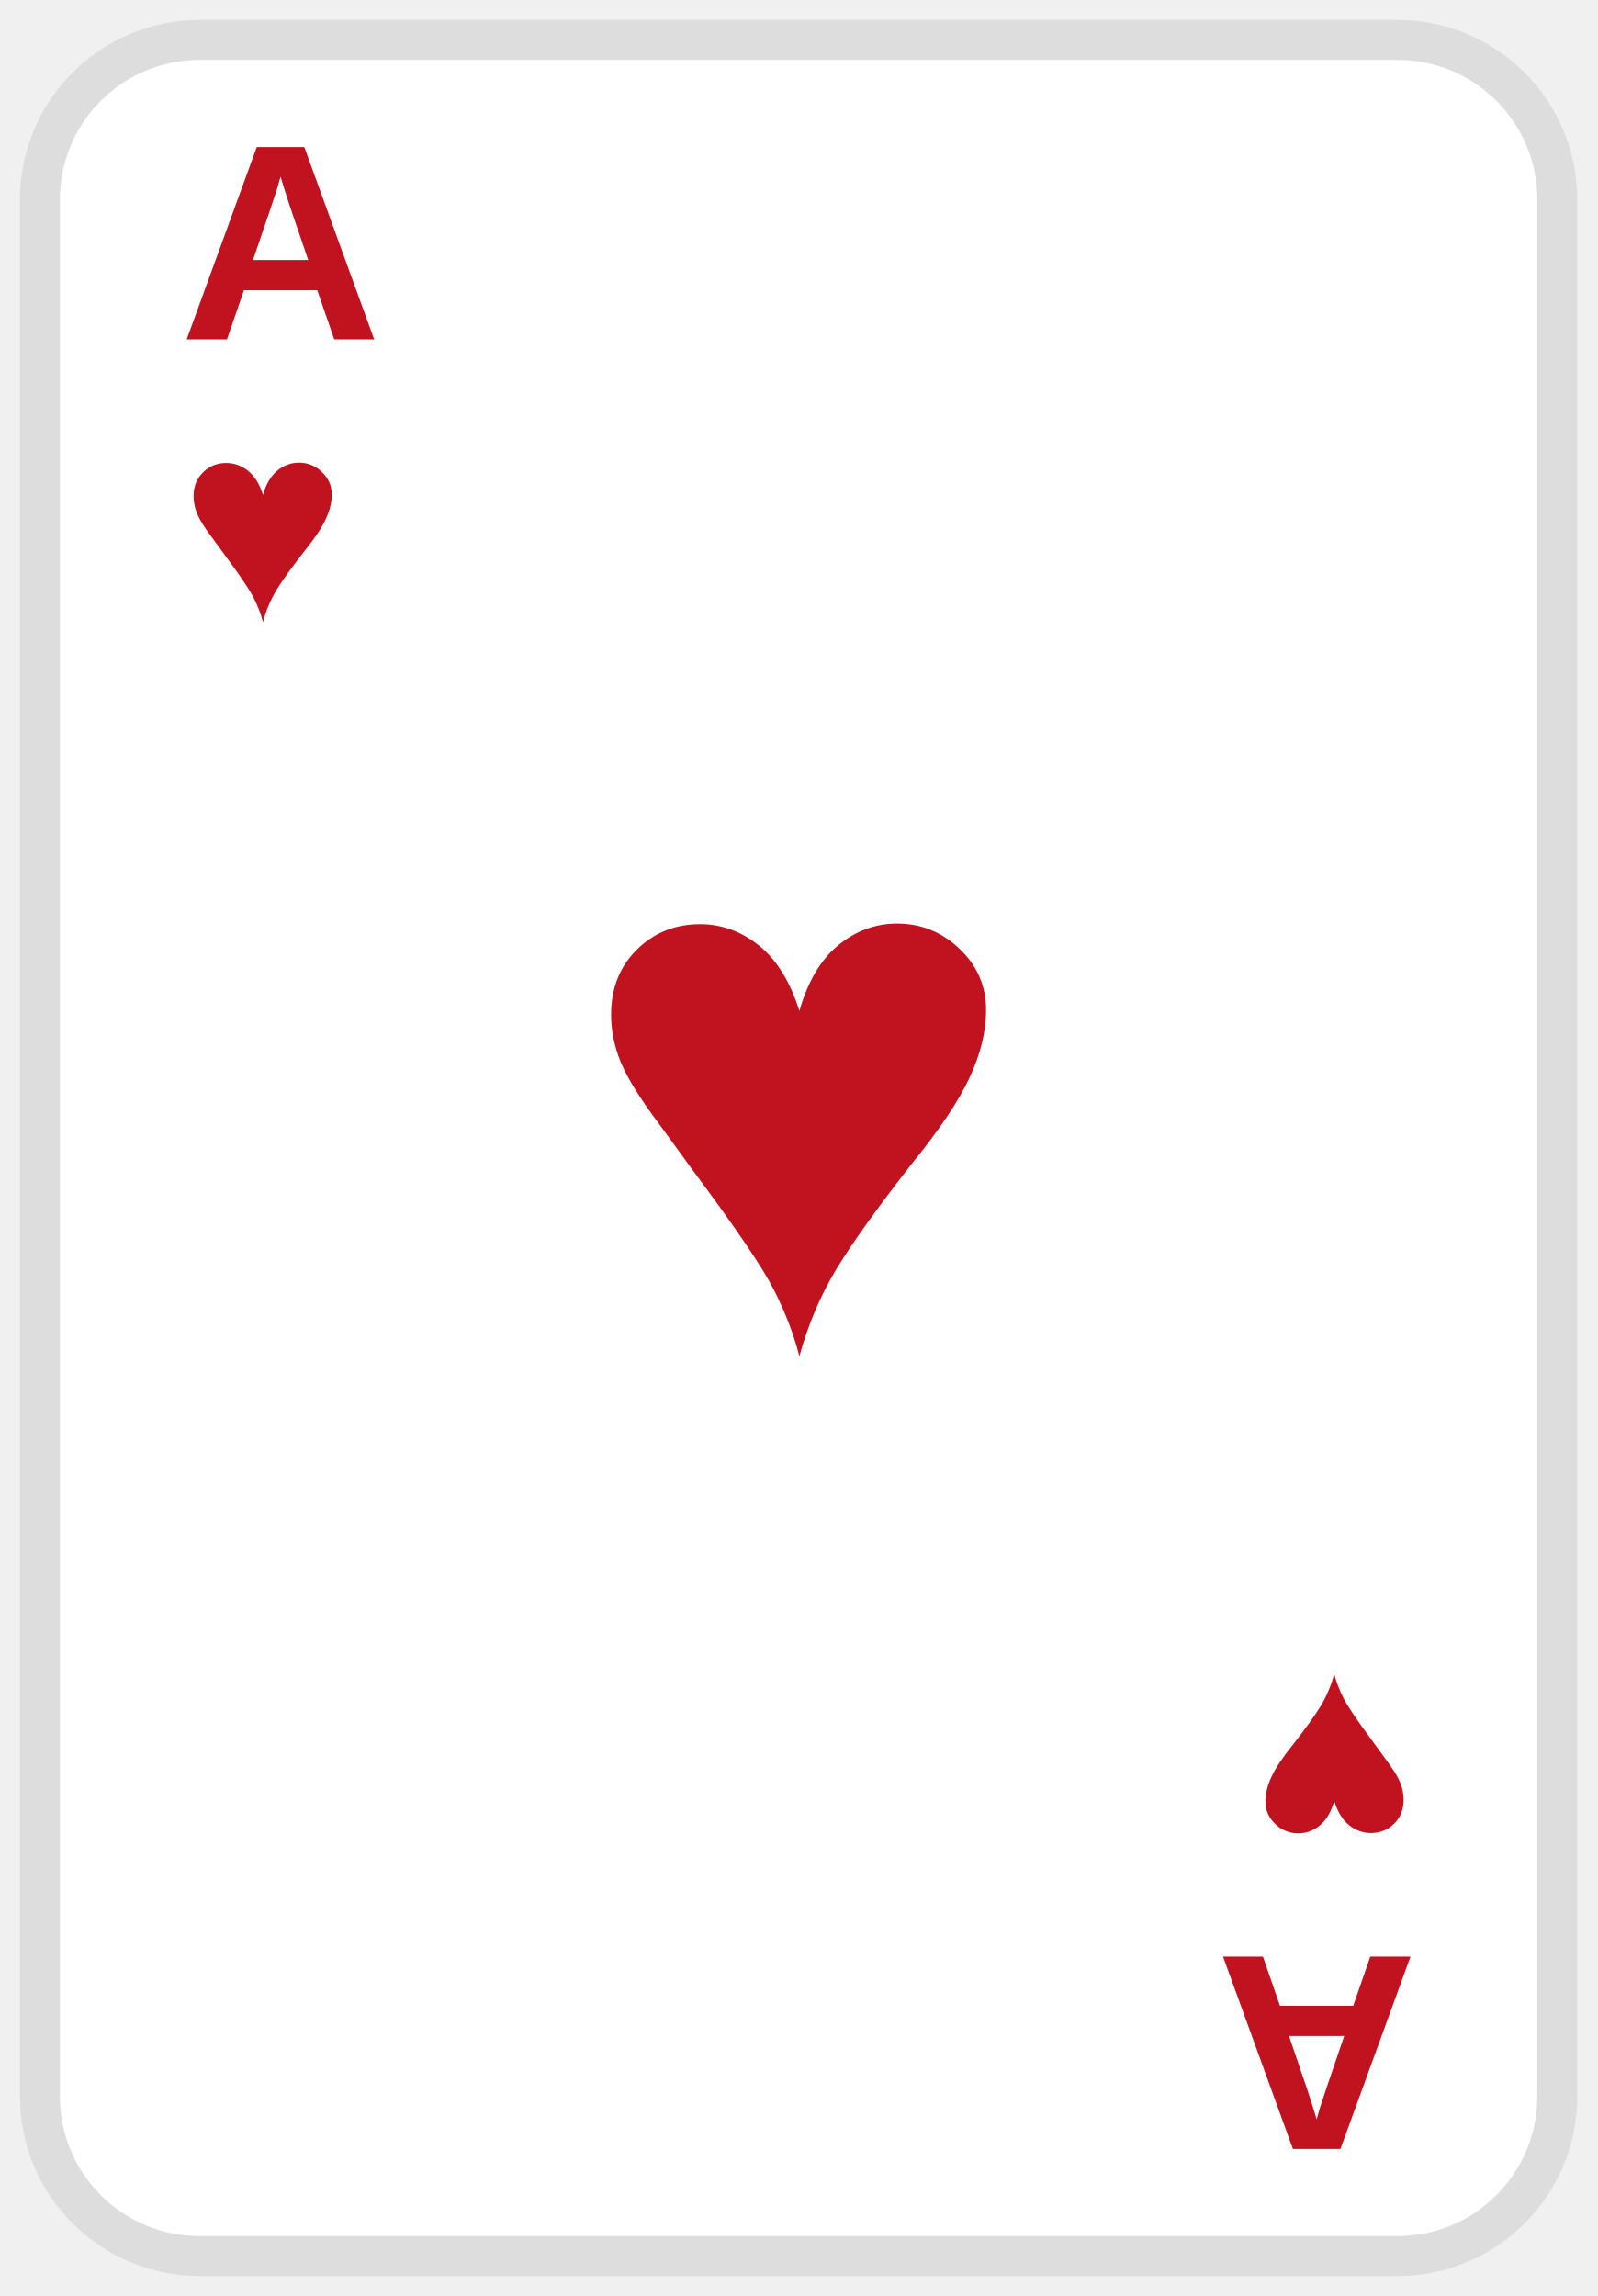
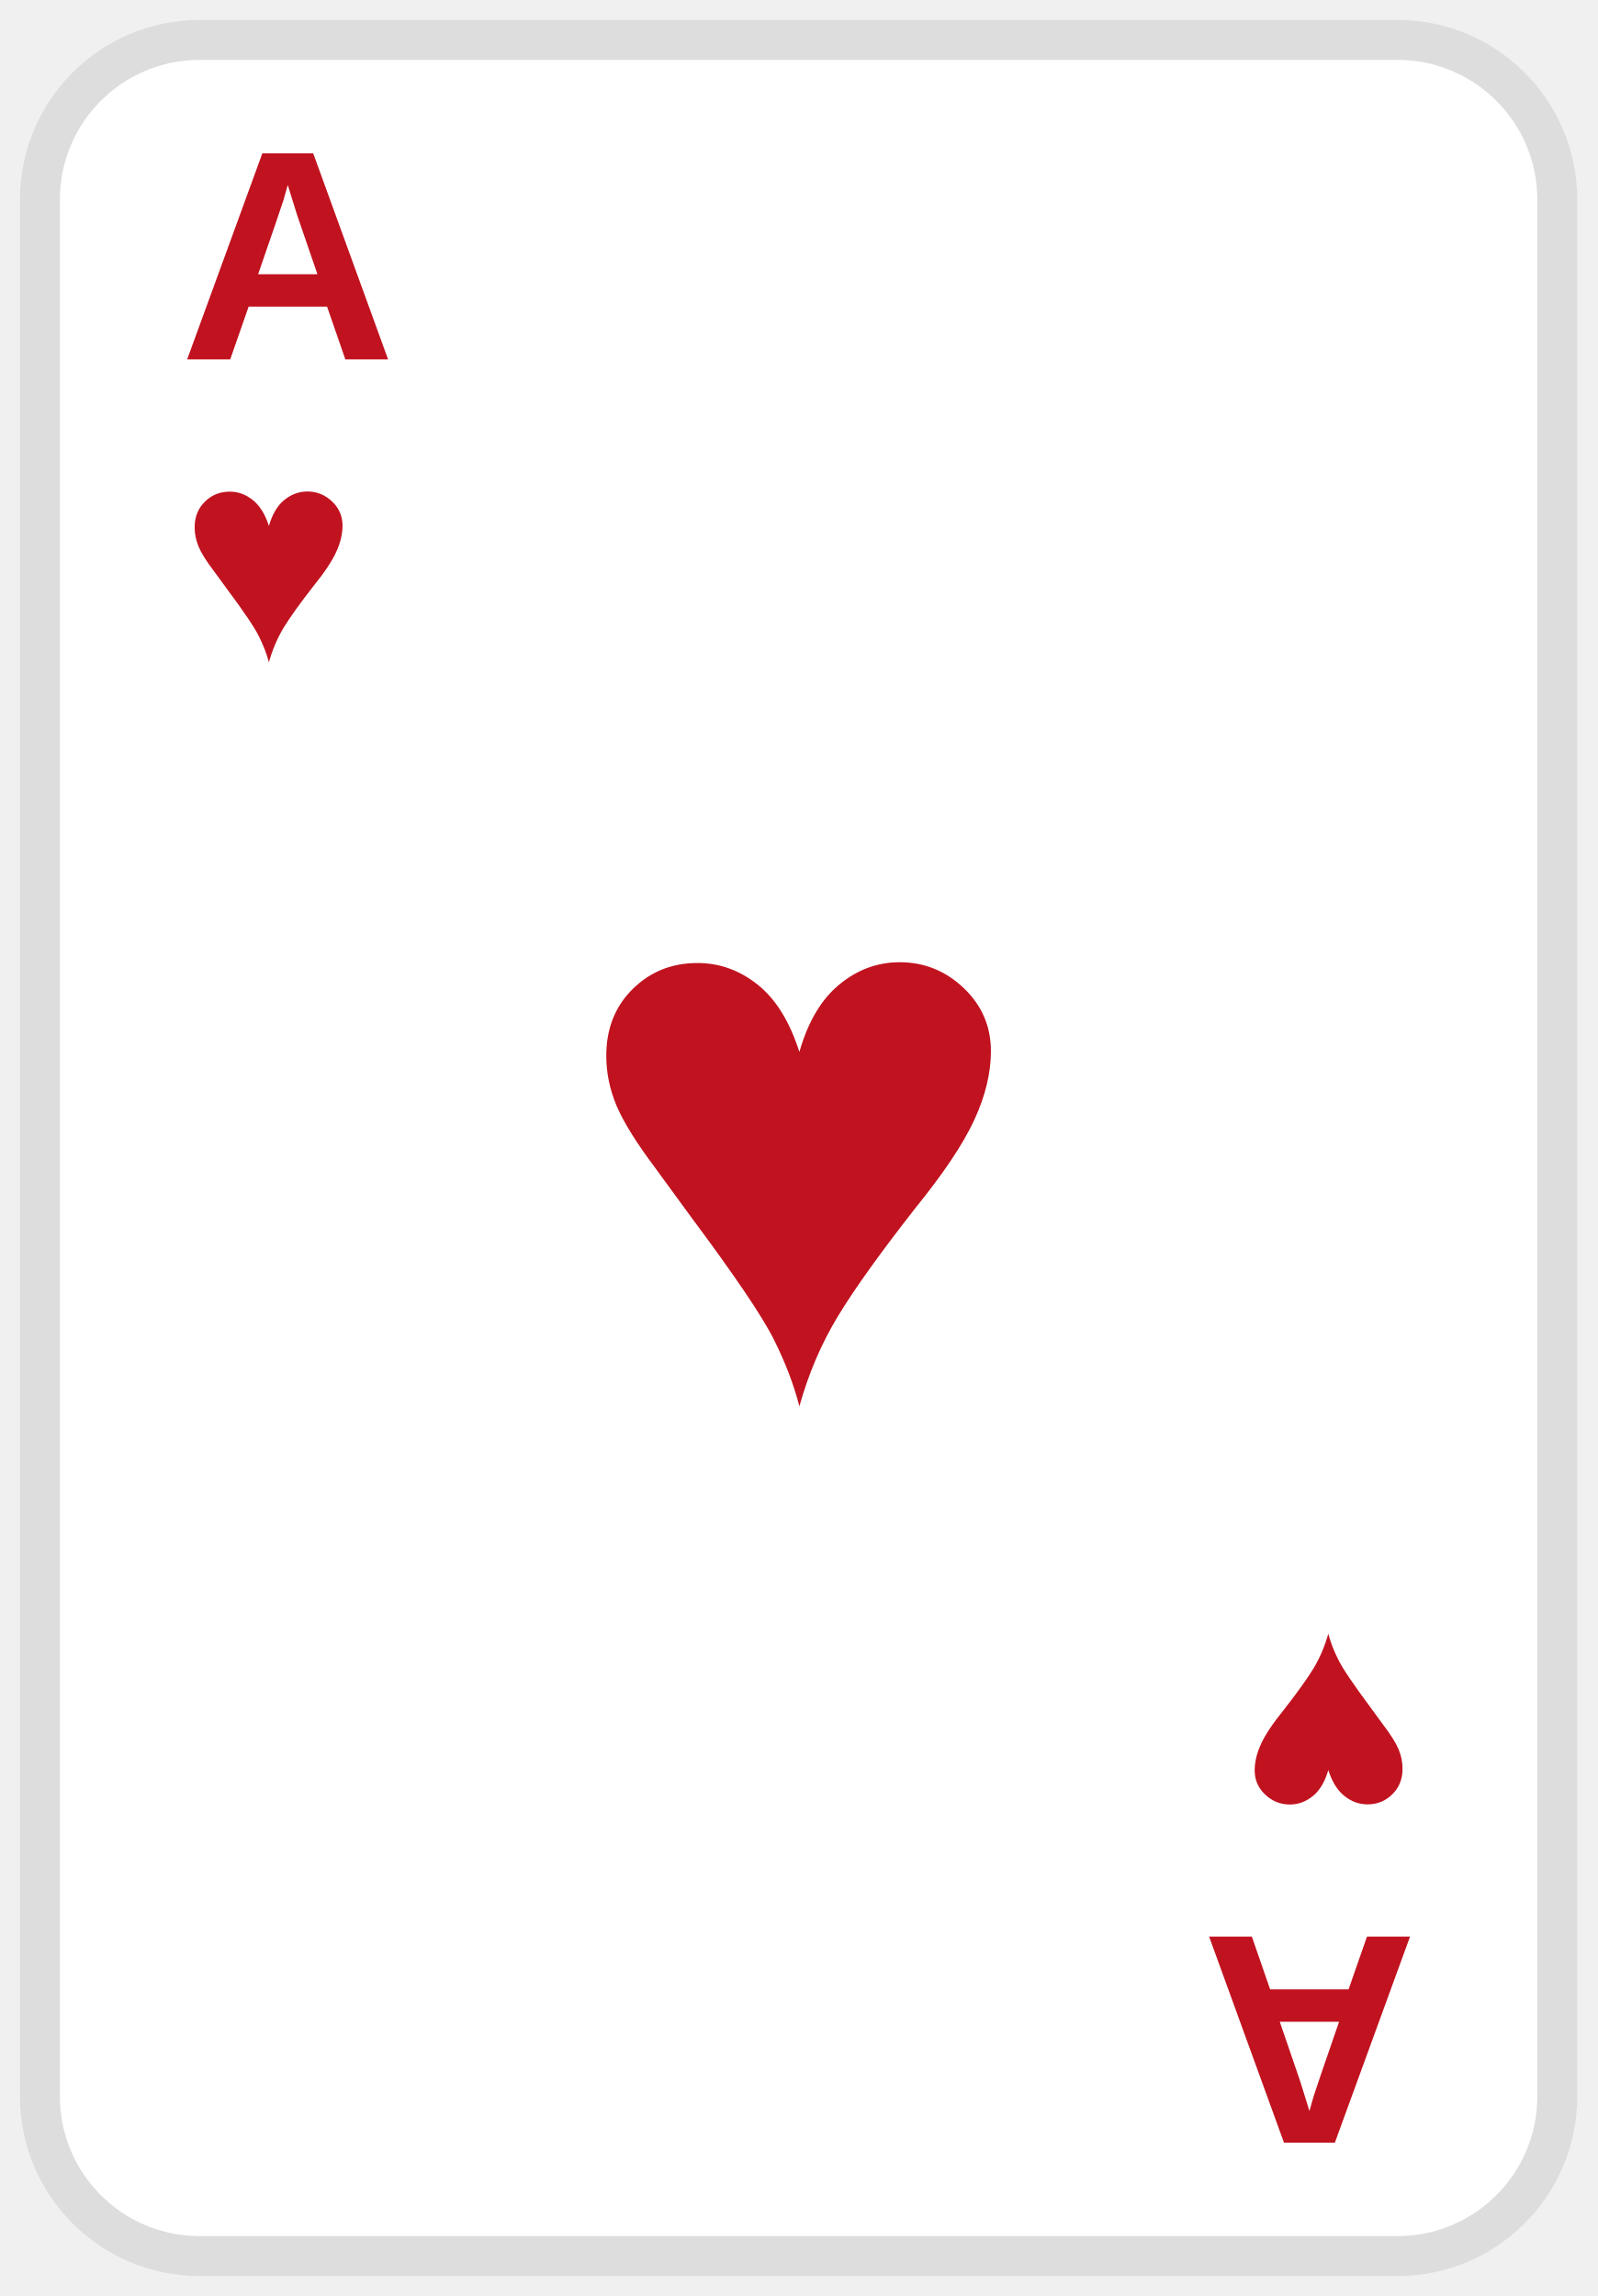
<svg xmlns="http://www.w3.org/2000/svg" width="160" height="230" viewBox="0 0 160 230">
-   <rect x="4" y="4" width="152" height="222" rx="16" fill="white" stroke="#dddddd" stroke-width="4" />
-   <text x="18" y="34" font-size="28" font-family="Arial" font-weight="bold" fill="#c1121f">A</text>
-   <text x="18" y="62" font-size="28" font-family="Arial" fill="#c1121f">♥</text>
-   <text x="80" y="135" text-anchor="middle" font-size="76" font-family="Arial" fill="#c1121f">♥</text>
+   <rect x="4" y="4" width="152" height="222" rx="16" fill="white" stroke="#ddd" stroke-width="4" />
+   <text x="18" y="36" font-size="30" font-family="Arial" font-weight="bold" fill="#c1121f">A</text>
+   <text x="18" y="66" font-size="30" font-family="Arial" fill="#c1121f">♥</text>
+   <text x="80" y="140" text-anchor="middle" font-size="78" font-family="Arial" fill="#c1121f">♥</text>
  <g transform="rotate(180 80 115)">
-     <text x="18" y="34" font-size="28" font-family="Arial" font-weight="bold" fill="#c1121f">A</text>
-     <text x="18" y="62" font-size="28" font-family="Arial" fill="#c1121f">♥</text>
+     <text x="18" y="36" font-size="30" font-family="Arial" font-weight="bold" fill="#c1121f">A</text>
+     <text x="18" y="66" font-size="30" font-family="Arial" fill="#c1121f">♥</text>
  </g>
</svg>
